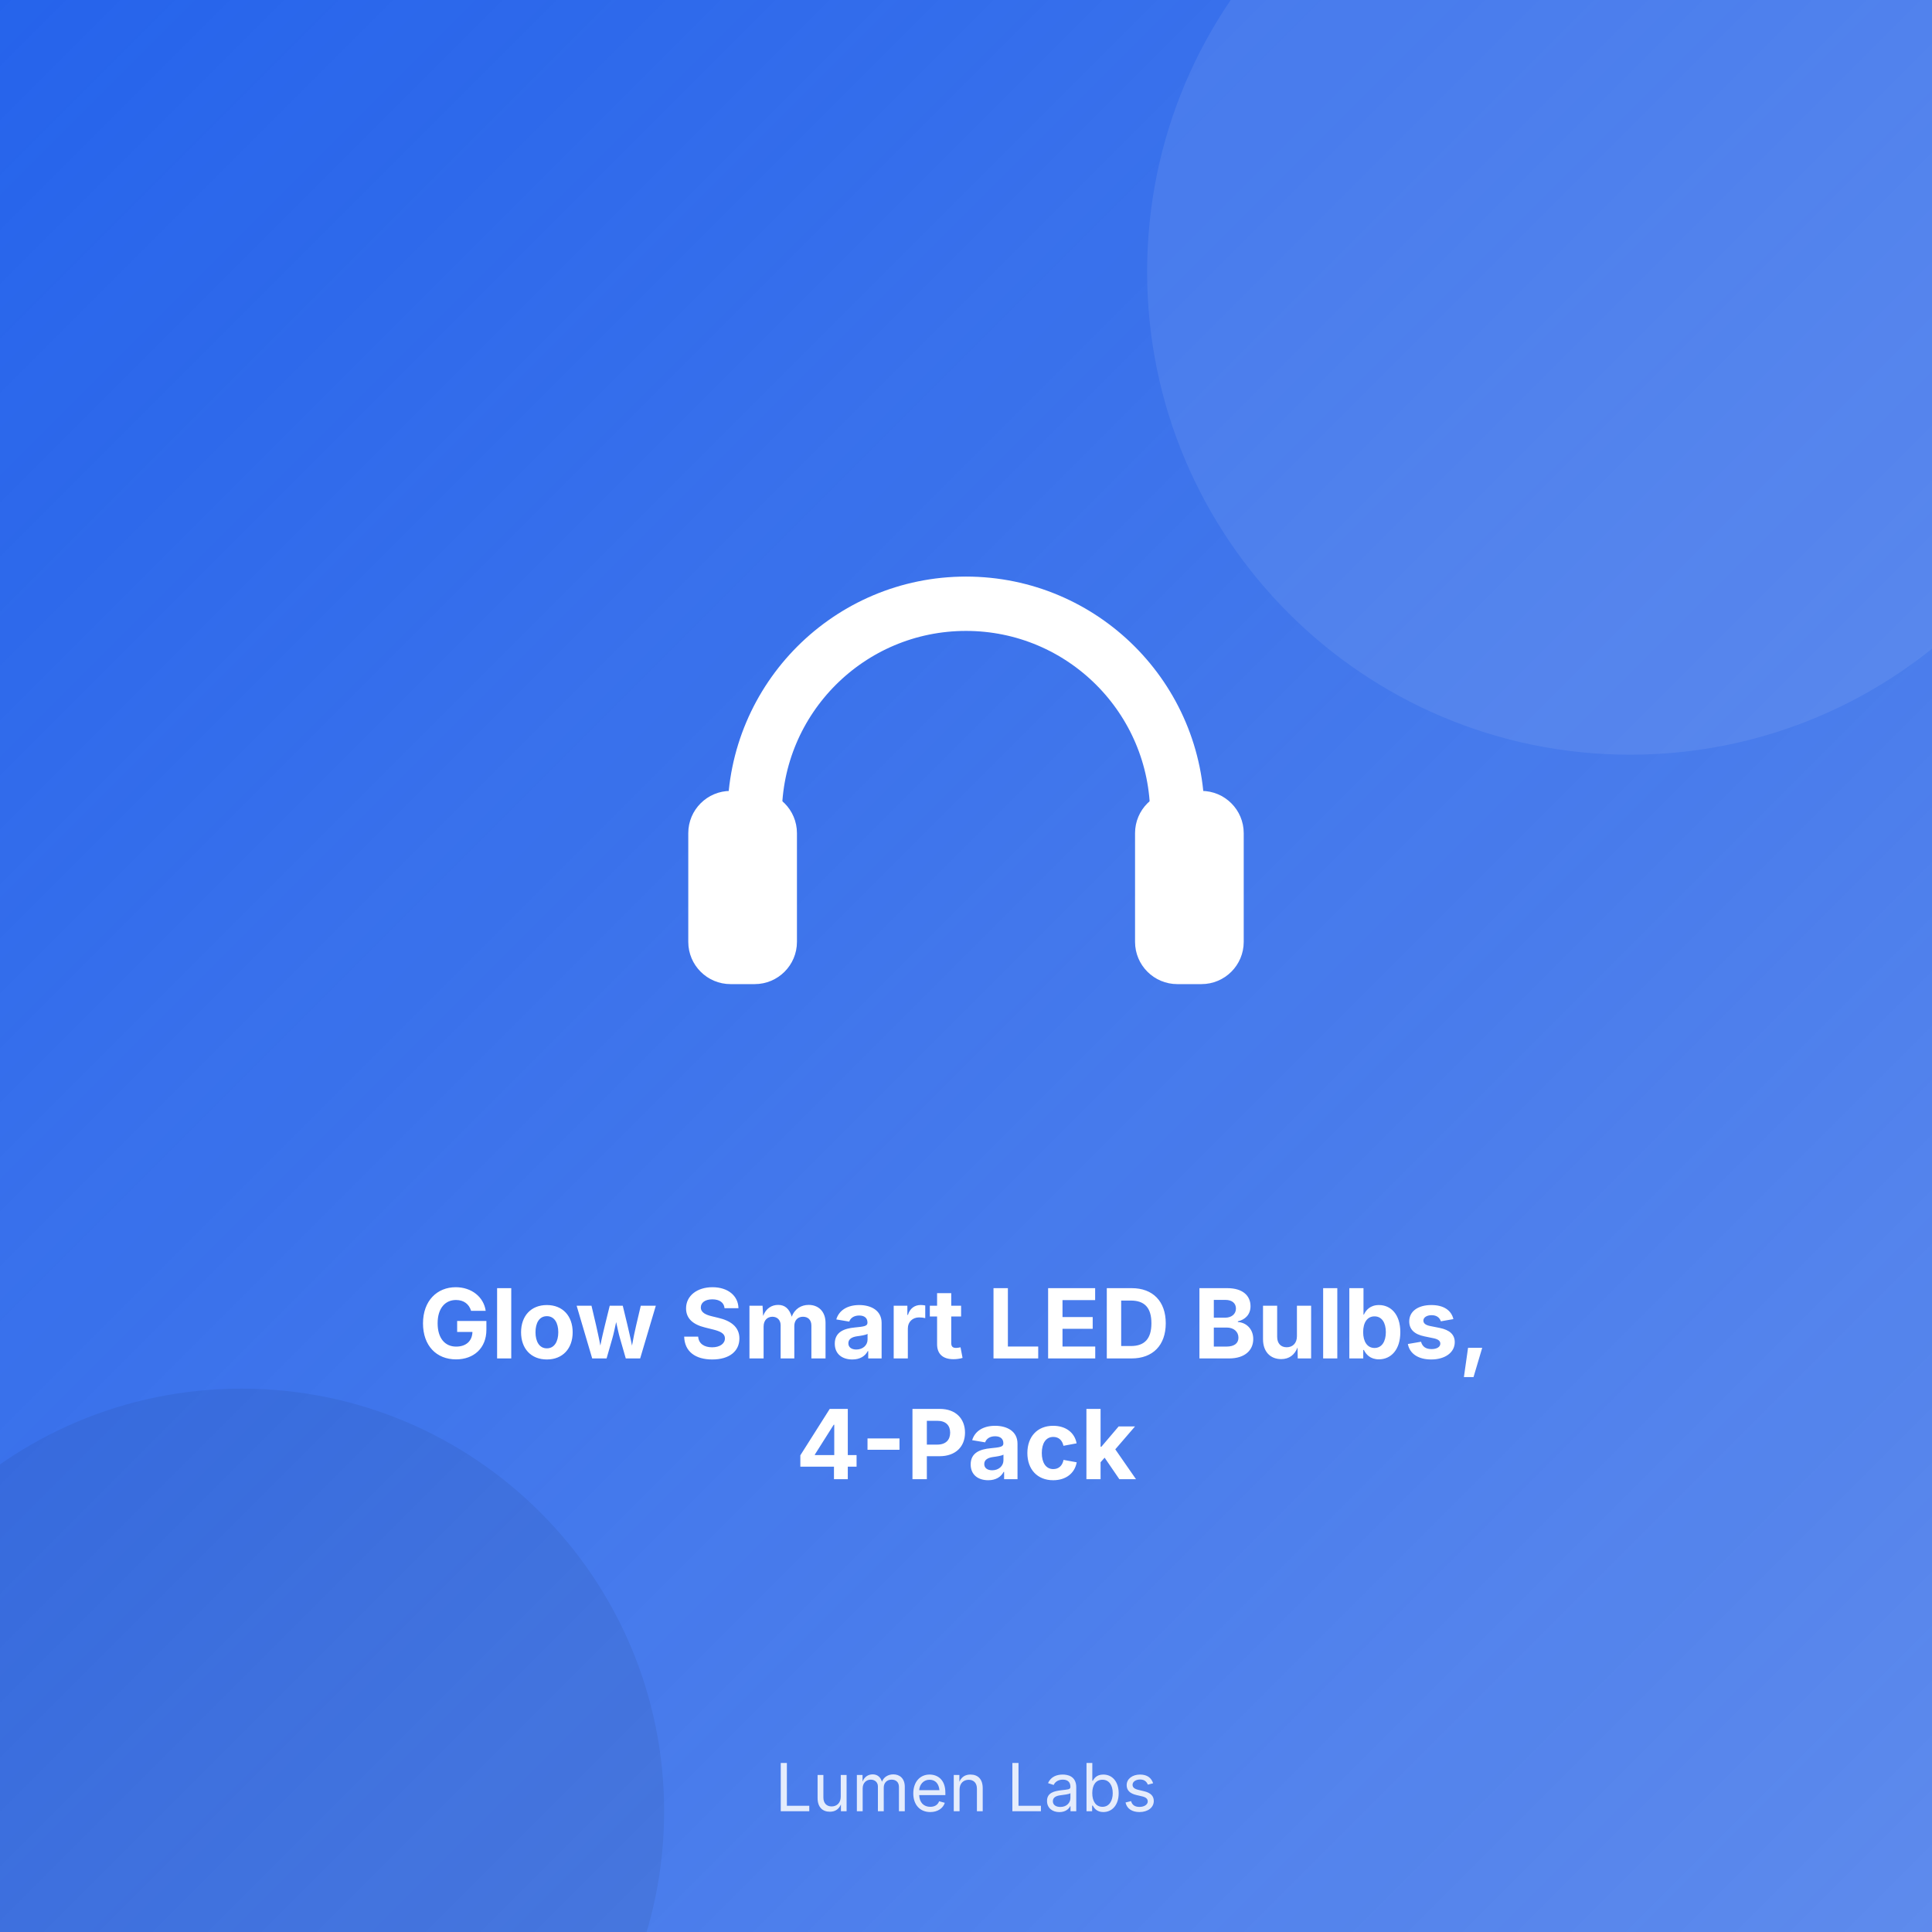
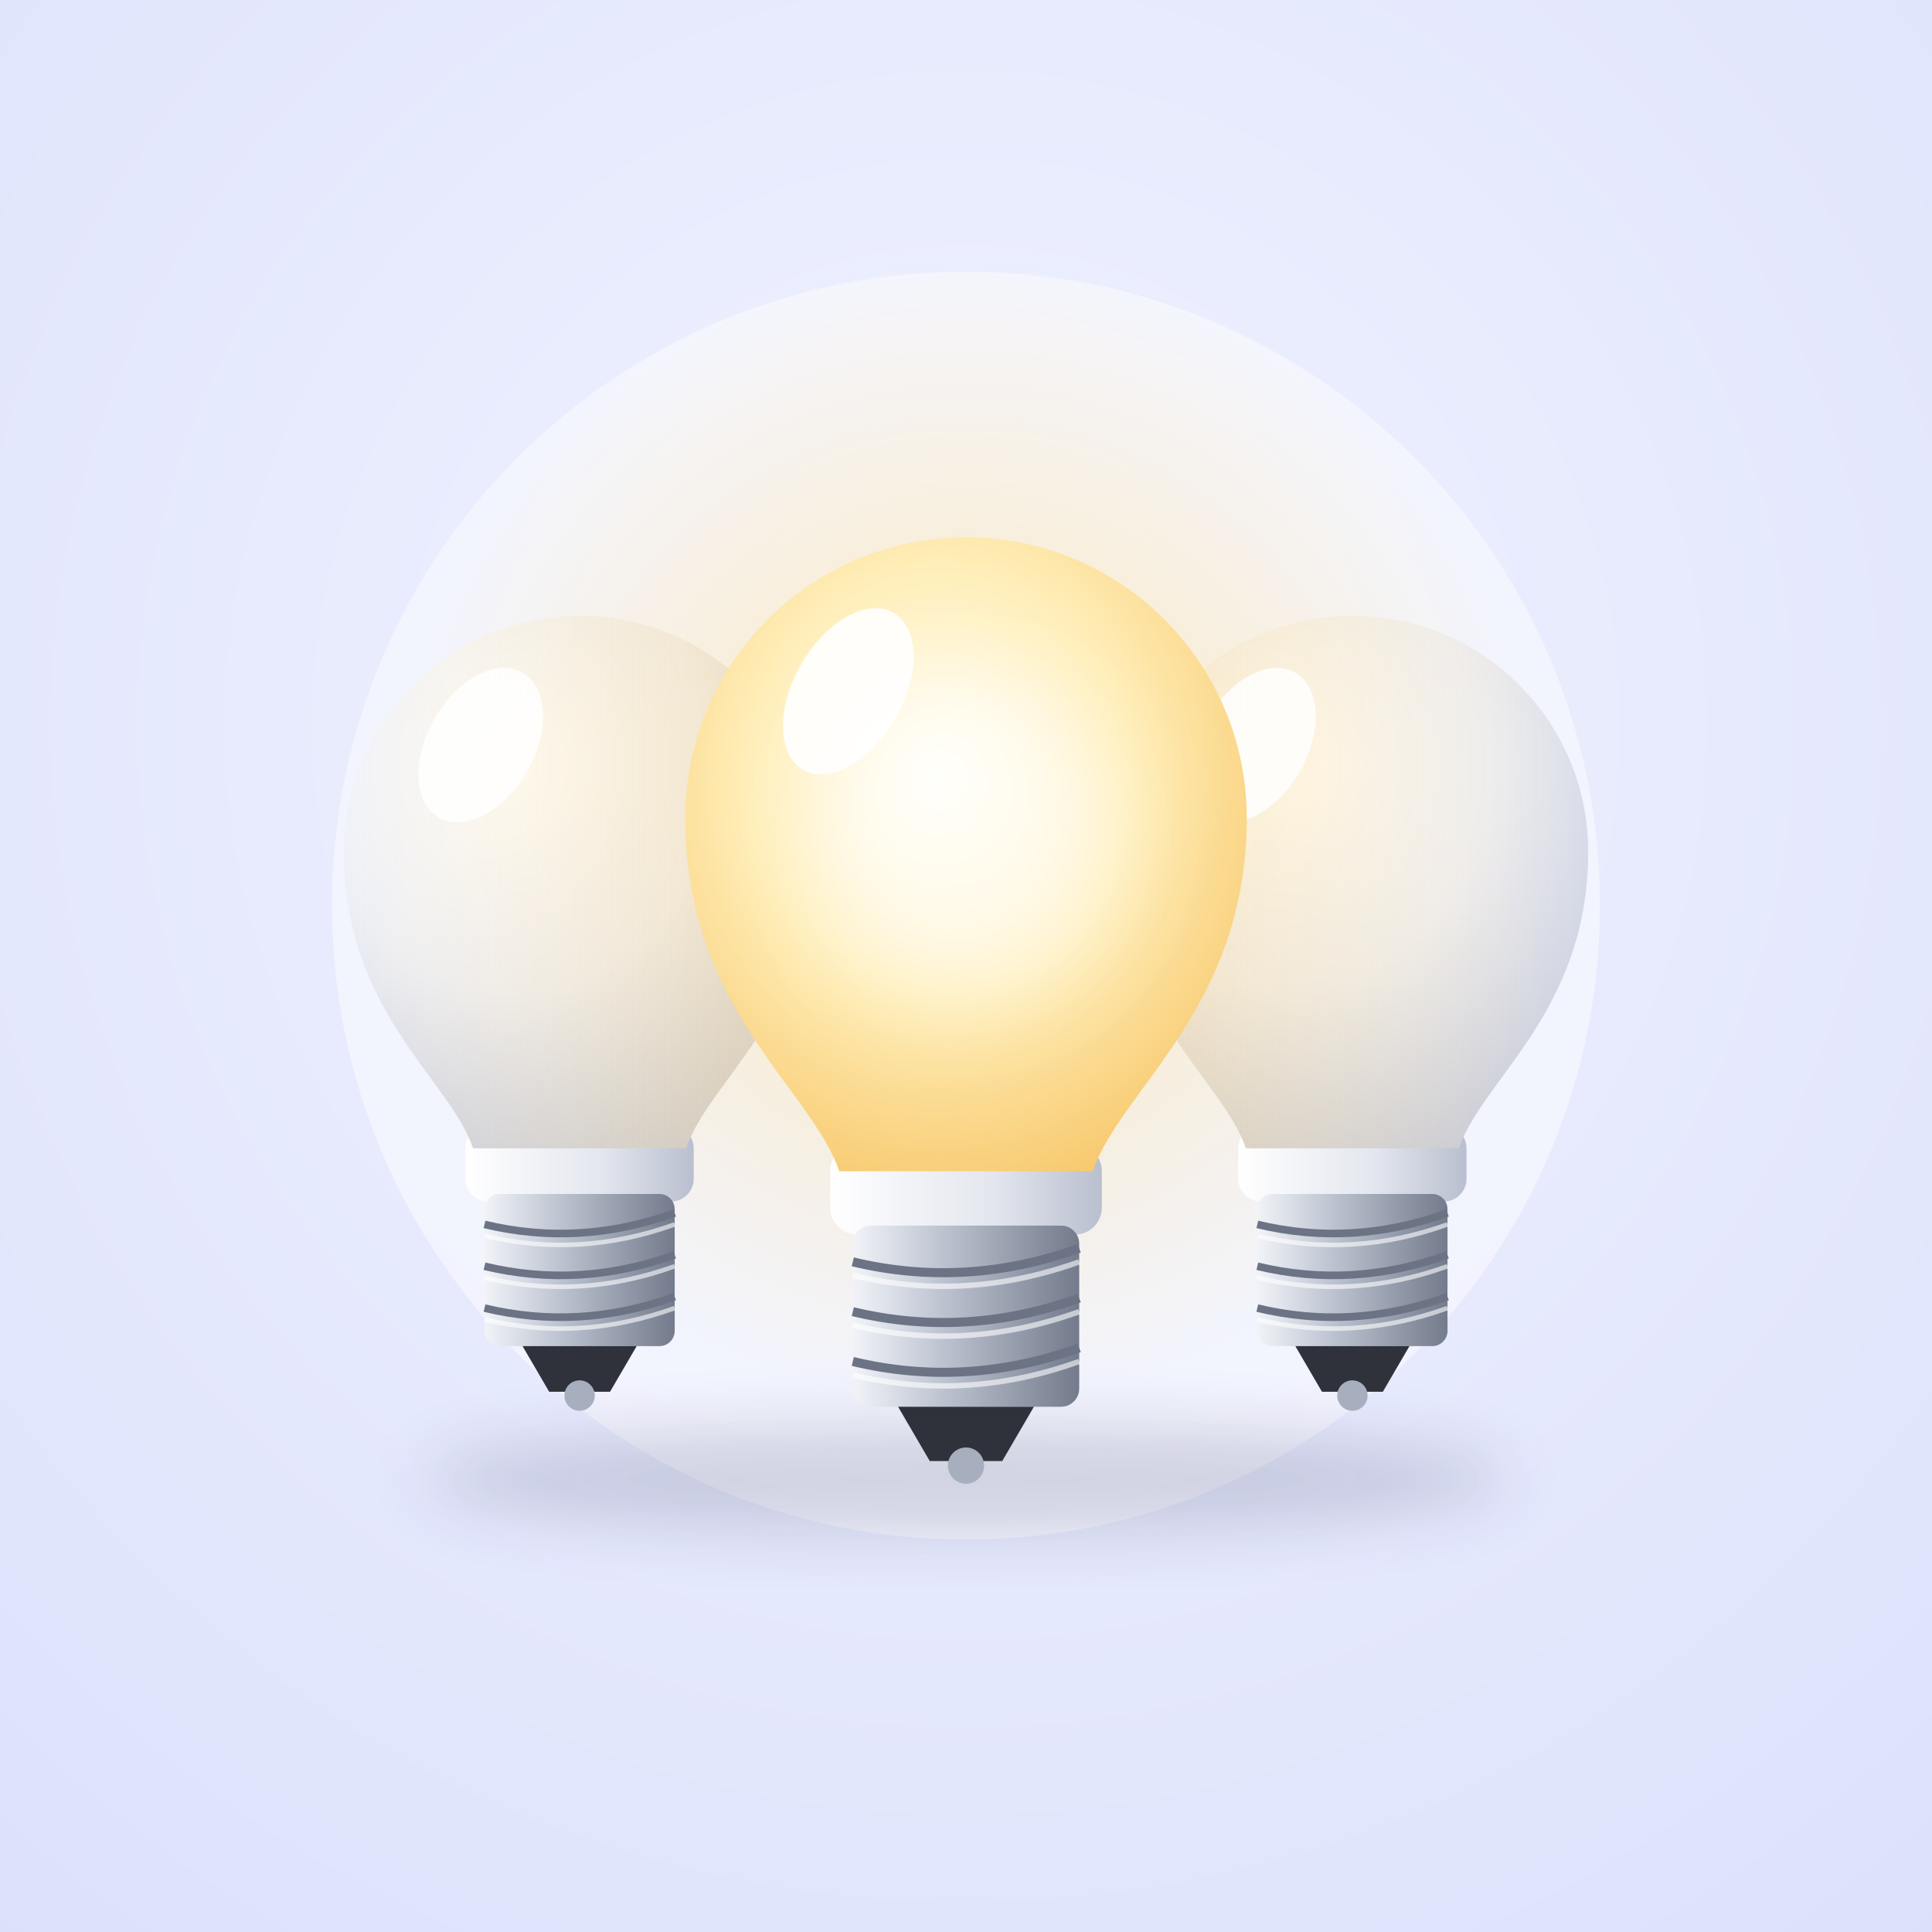
- <svg xmlns="http://www.w3.org/2000/svg" viewBox="0 0 640 640" role="img" aria-label="Glow Smart LED Bulbs, 4-Pack illustration">
+ <svg xmlns="http://www.w3.org/2000/svg" xmlns:xlink="http://www.w3.org/1999/xlink" viewBox="0 0 640 640" width="640" height="640" role="img" aria-label="Glow Smart LED Bulbs, 4-Pack">
  <defs>
-     <linearGradient id="g" x1="0" y1="0" x2="1" y2="1">
-       <stop offset="0" stop-color="#2563eb" />
-       <stop offset="1" stop-color="#2563eb" stop-opacity=".72" />
+     <radialGradient id="lumen-glow-smart-bulb-4pk-bg" cx="320" cy="240" r="520" gradientUnits="userSpaceOnUse">
+       <stop offset="0" stop-color="#F1F3FF" />
+       <stop offset="1" stop-color="#DCE1FB" />
+     </radialGradient>
+     <filter id="lumen-glow-smart-bulb-4pk-blur" x="-50%" y="-50%" width="200%" height="200%">
+       <feGaussianBlur stdDeviation="10" />
+     </filter>
+     <radialGradient id="lumen-glow-smart-bulb-4pk-halo" cx="320" cy="276" r="190" gradientUnits="userSpaceOnUse">
+       <stop offset="0" stop-color="#ffd67a" stop-opacity=".75" />
+       <stop offset=".45" stop-color="#ffd67a" stop-opacity=".28" />
+       <stop offset="1" stop-color="#ffd67a" stop-opacity="0" />
+     </radialGradient>
+     <radialGradient id="lumen-glow-smart-bulb-4pk-glass" cx=".36" cy=".28" r=".85">
+       <stop offset="0" stop-color="#ffffff" />
+       <stop offset=".5" stop-color="#eef0f7" />
+       <stop offset="1" stop-color="#c3c9dc" />
+     </radialGradient>
+     <radialGradient id="lumen-glow-smart-bulb-4pk-lit" cx=".45" cy=".38" r=".75">
+       <stop offset="0" stop-color="#fffef6" />
+       <stop offset=".45" stop-color="#ffeeb8" />
+       <stop offset="1" stop-color="#f6c15e" />
+     </radialGradient>
+     <linearGradient id="lumen-glow-smart-bulb-4pk-collar" x1="0" y1="0" x2="1" y2="0">
+       <stop offset="0" stop-color="#ffffff" />
+       <stop offset=".6" stop-color="#e3e6ee" />
+       <stop offset="1" stop-color="#b9bfcf" />
    </linearGradient>
+     <linearGradient id="lumen-glow-smart-bulb-4pk-steel" x1="0" y1="0" x2="1" y2="0">
+       <stop offset="0" stop-color="#f1f3f8" />
+       <stop offset=".4" stop-color="#bcc3d0" />
+       <stop offset="1" stop-color="#737b8c" />
+     </linearGradient>
+     <linearGradient id="lumen-glow-smart-bulb-4pk-warmside" x1="0" y1="0" x2="1" y2="0">
+       <stop offset="0" stop-color="#ffcf6b" stop-opacity="0" />
+       <stop offset="1" stop-color="#ffcf6b" stop-opacity=".35" />
+     </linearGradient>
+     <g id="lumen-glow-smart-bulb-4pk-base">
+       <rect x="-30" y="134" width="60" height="20" rx="6" fill="url(#lumen-glow-smart-bulb-4pk-collar)" />
+       <rect x="-25" y="152" width="50" height="40" rx="4" fill="url(#lumen-glow-smart-bulb-4pk-steel)" />
+       <path d="M-25 160Q0 166 25 157M-25 171Q0 177 25 168M-25 182Q0 188 25 179" fill="none" stroke="#6b7384" stroke-width="2" />
+       <path d="M-25 163Q0 169 25 160M-25 174Q0 180 25 171M-25 185Q0 191 25 182" fill="none" stroke="#fff" stroke-opacity=".6" stroke-width="1.2" />
+       <path d="M-15 192H15L8 204H-8Z" fill="#2f323a" />
+       <circle cx="0" cy="205" r="4" fill="#a7afbf" />
+     </g>
+     <path id="lumen-glow-smart-bulb-4pk-globe" d="M-28 140C-34 122 -62 104 -62 62A62 62 0 1 1 62 62C62 104 34 122 28 140Z" />
  </defs>
-   <rect width="640" height="640" fill="url(#g)" />
-   <circle cx="540" cy="90" r="160" fill="#fff" fill-opacity=".08" />
-   <circle cx="80" cy="600" r="140" fill="#000" fill-opacity=".06" />
-   <path d="M250 270a70 70 0 0 1 140 0" fill="none" stroke="#fff" stroke-width="18" stroke-linecap="round" />
-   <rect x="228" y="262" width="36" height="64" rx="14" fill="#fff" />
-   <rect x="376" y="262" width="36" height="64" rx="14" fill="#fff" />
-   <text y="450" text-anchor="middle" font-family="system-ui, -apple-system, Segoe UI, sans-serif" font-size="32" font-weight="700" fill="#fff">
-     <tspan x="320" dy="0">Glow Smart LED Bulbs,</tspan>
-     <tspan x="320" dy="40">4-Pack</tspan>
-   </text>
-   <text x="320" y="600" text-anchor="middle" font-family="system-ui, -apple-system, Segoe UI, sans-serif" font-size="22" fill="#fff" fill-opacity=".85">Lumen Labs</text>
+   <rect width="640" height="640" fill="url(#lumen-glow-smart-bulb-4pk-bg)" />
+   <circle cx="320" cy="300" r="210" fill="#fff" fill-opacity=".45" />
+   <circle cx="320" cy="276" r="190" fill="url(#lumen-glow-smart-bulb-4pk-halo)" />
+   <ellipse cx="320" cy="490" rx="180" ry="18" fill="#1e1b4b" opacity=".16" filter="url(#lumen-glow-smart-bulb-4pk-blur)" />
+   <g transform="translate(192 204) scale(1.26)">
+     <use xlink:href="#lumen-glow-smart-bulb-4pk-base" href="#lumen-glow-smart-bulb-4pk-base" />
+     <use xlink:href="#lumen-glow-smart-bulb-4pk-globe" href="#lumen-glow-smart-bulb-4pk-globe" fill="url(#lumen-glow-smart-bulb-4pk-glass)" />
+     <use xlink:href="#lumen-glow-smart-bulb-4pk-globe" href="#lumen-glow-smart-bulb-4pk-globe" fill="url(#lumen-glow-smart-bulb-4pk-warmside)" />
+     <ellipse cx="-26" cy="34" rx="14" ry="22" transform="rotate(30 -26 34)" fill="#fff" fill-opacity=".85" />
+   </g>
+   <g transform="translate(448 204) scale(1.26)">
+     <use xlink:href="#lumen-glow-smart-bulb-4pk-base" href="#lumen-glow-smart-bulb-4pk-base" />
+     <use xlink:href="#lumen-glow-smart-bulb-4pk-globe" href="#lumen-glow-smart-bulb-4pk-globe" fill="url(#lumen-glow-smart-bulb-4pk-glass)" />
+     <use xlink:href="#lumen-glow-smart-bulb-4pk-globe" href="#lumen-glow-smart-bulb-4pk-globe" fill="url(#lumen-glow-smart-bulb-4pk-warmside)" transform="scale(-1 1)" />
+     <ellipse cx="-26" cy="34" rx="14" ry="22" transform="rotate(30 -26 34)" fill="#fff" fill-opacity=".85" />
+   </g>
+   <g transform="translate(320 178) scale(1.5)">
+     <use xlink:href="#lumen-glow-smart-bulb-4pk-base" href="#lumen-glow-smart-bulb-4pk-base" />
+     <use xlink:href="#lumen-glow-smart-bulb-4pk-globe" href="#lumen-glow-smart-bulb-4pk-globe" fill="url(#lumen-glow-smart-bulb-4pk-lit)" />
+     <ellipse cx="0" cy="66" rx="34" ry="36" fill="#fff" fill-opacity=".55" filter="url(#lumen-glow-smart-bulb-4pk-blur)" />
+     <ellipse cx="-26" cy="34" rx="12" ry="20" transform="rotate(30 -26 34)" fill="#fff" fill-opacity=".9" />
+   </g>
</svg>
